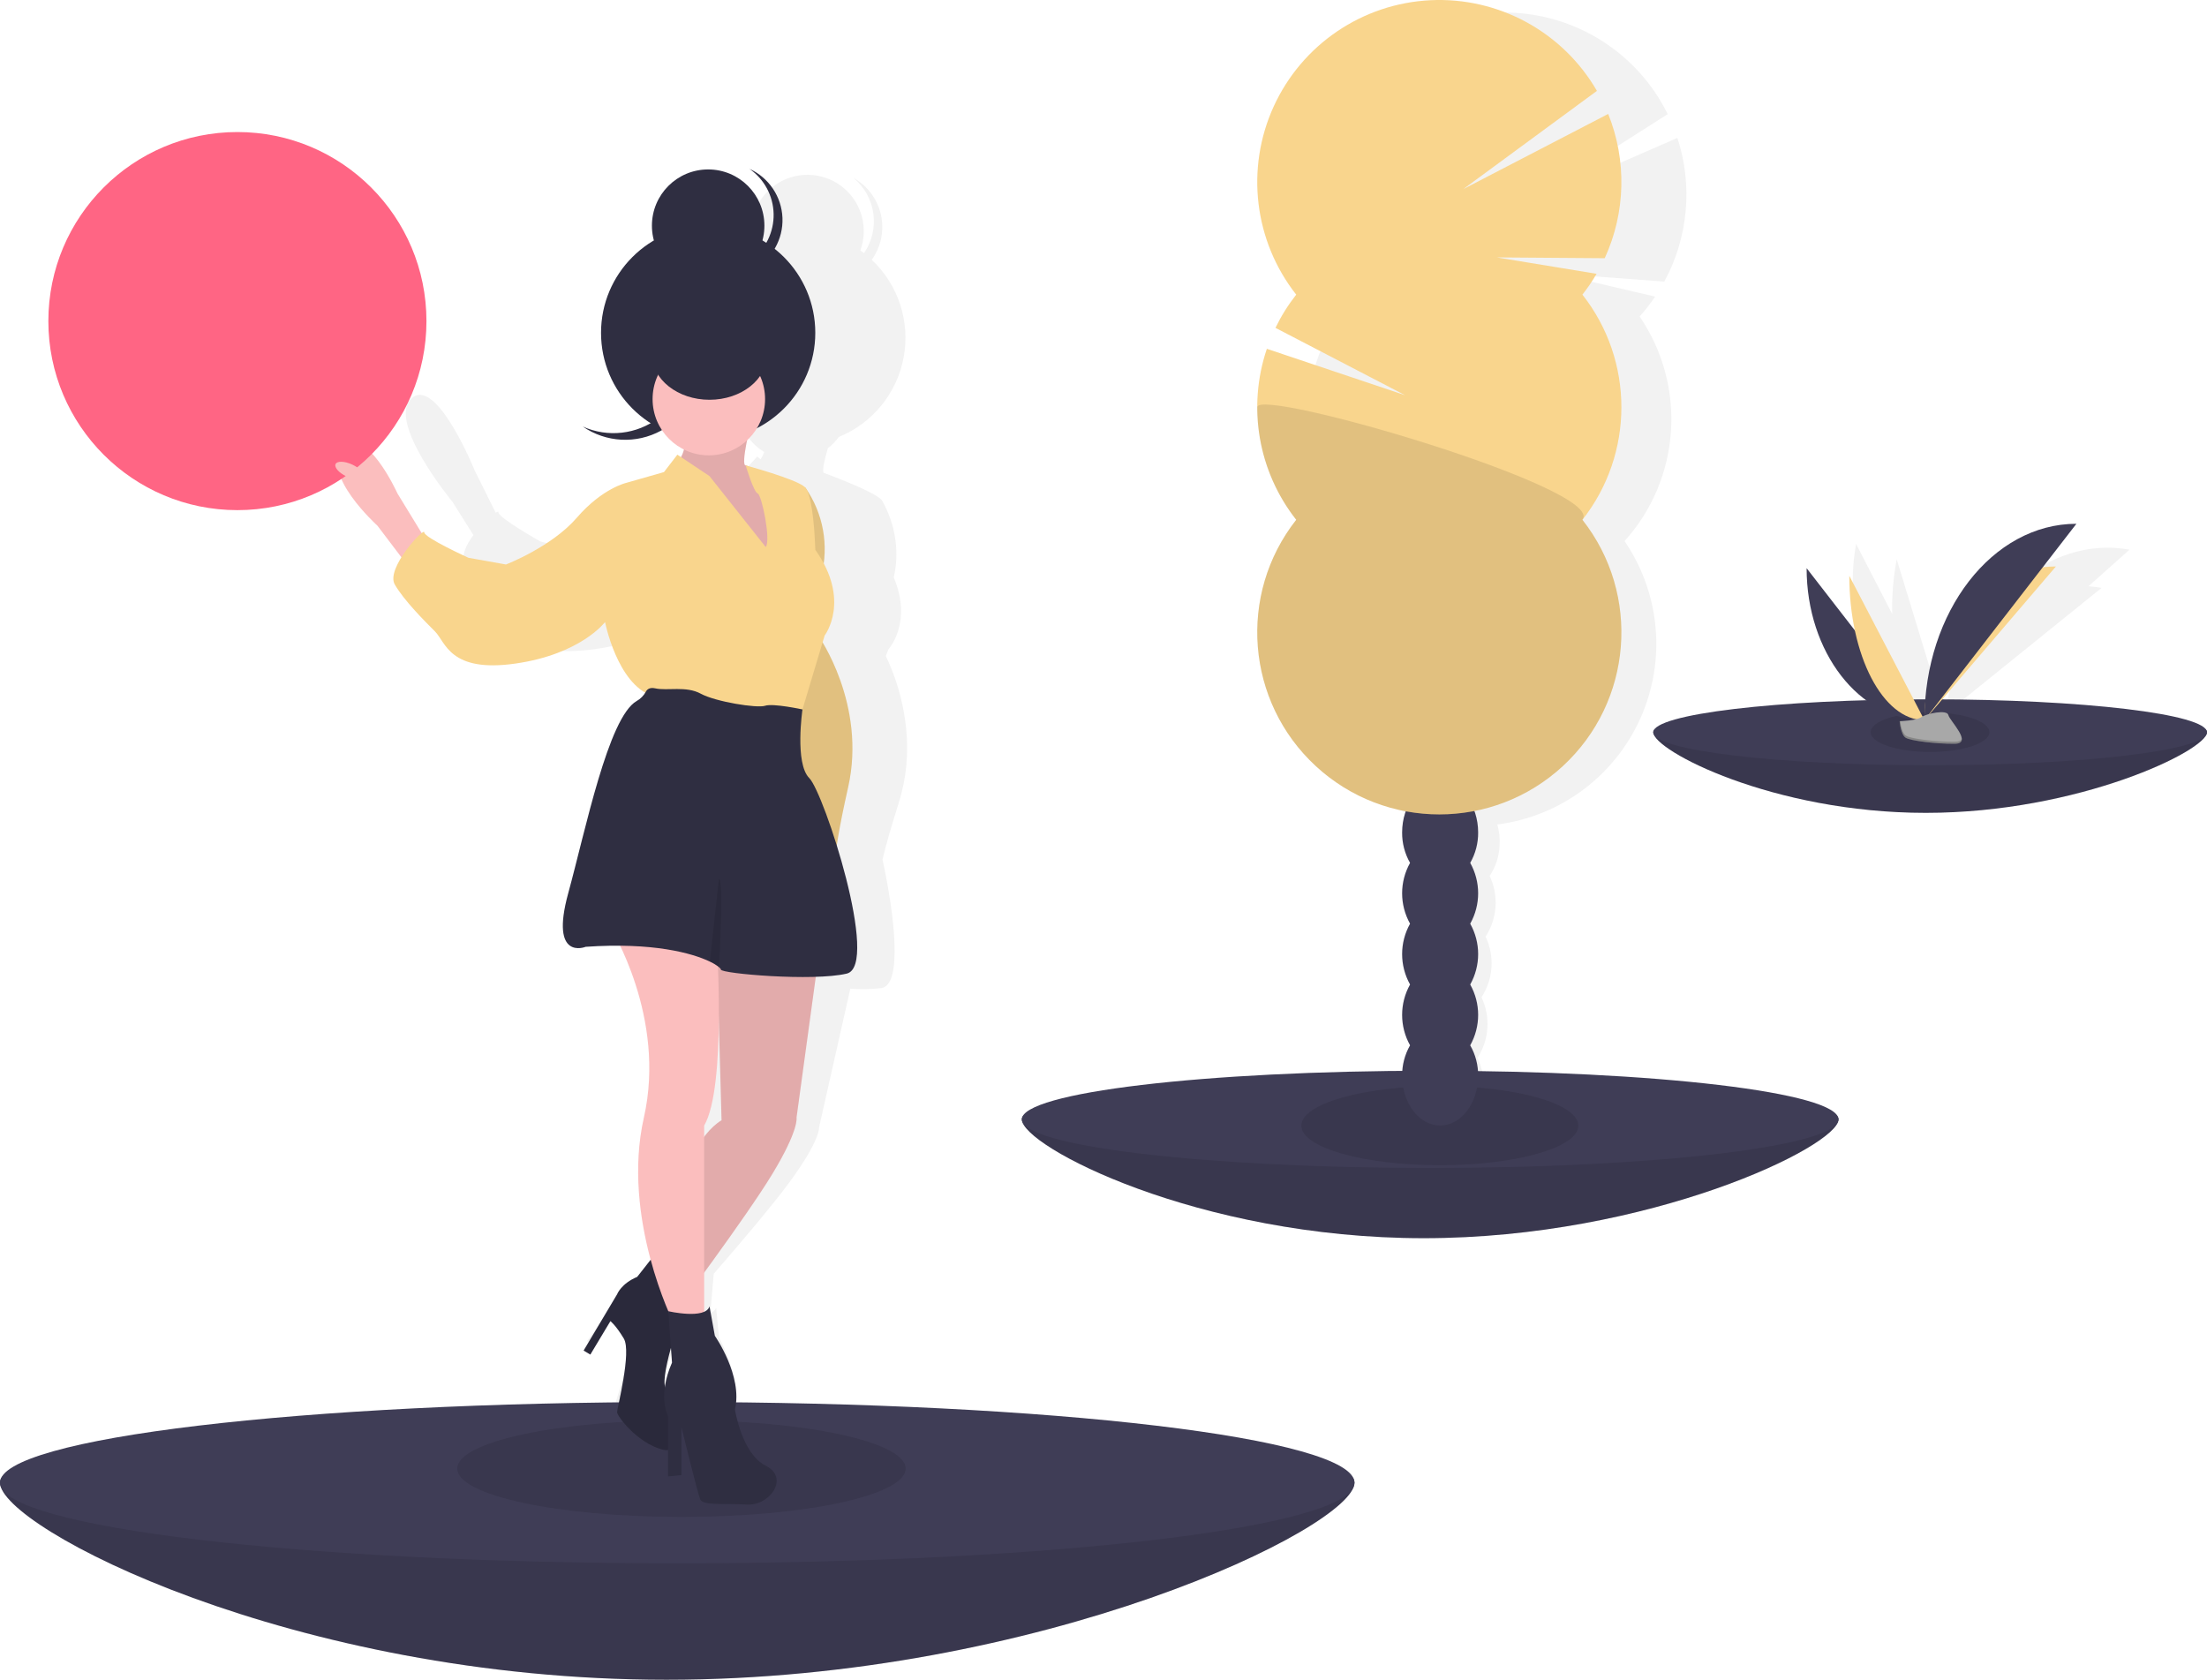
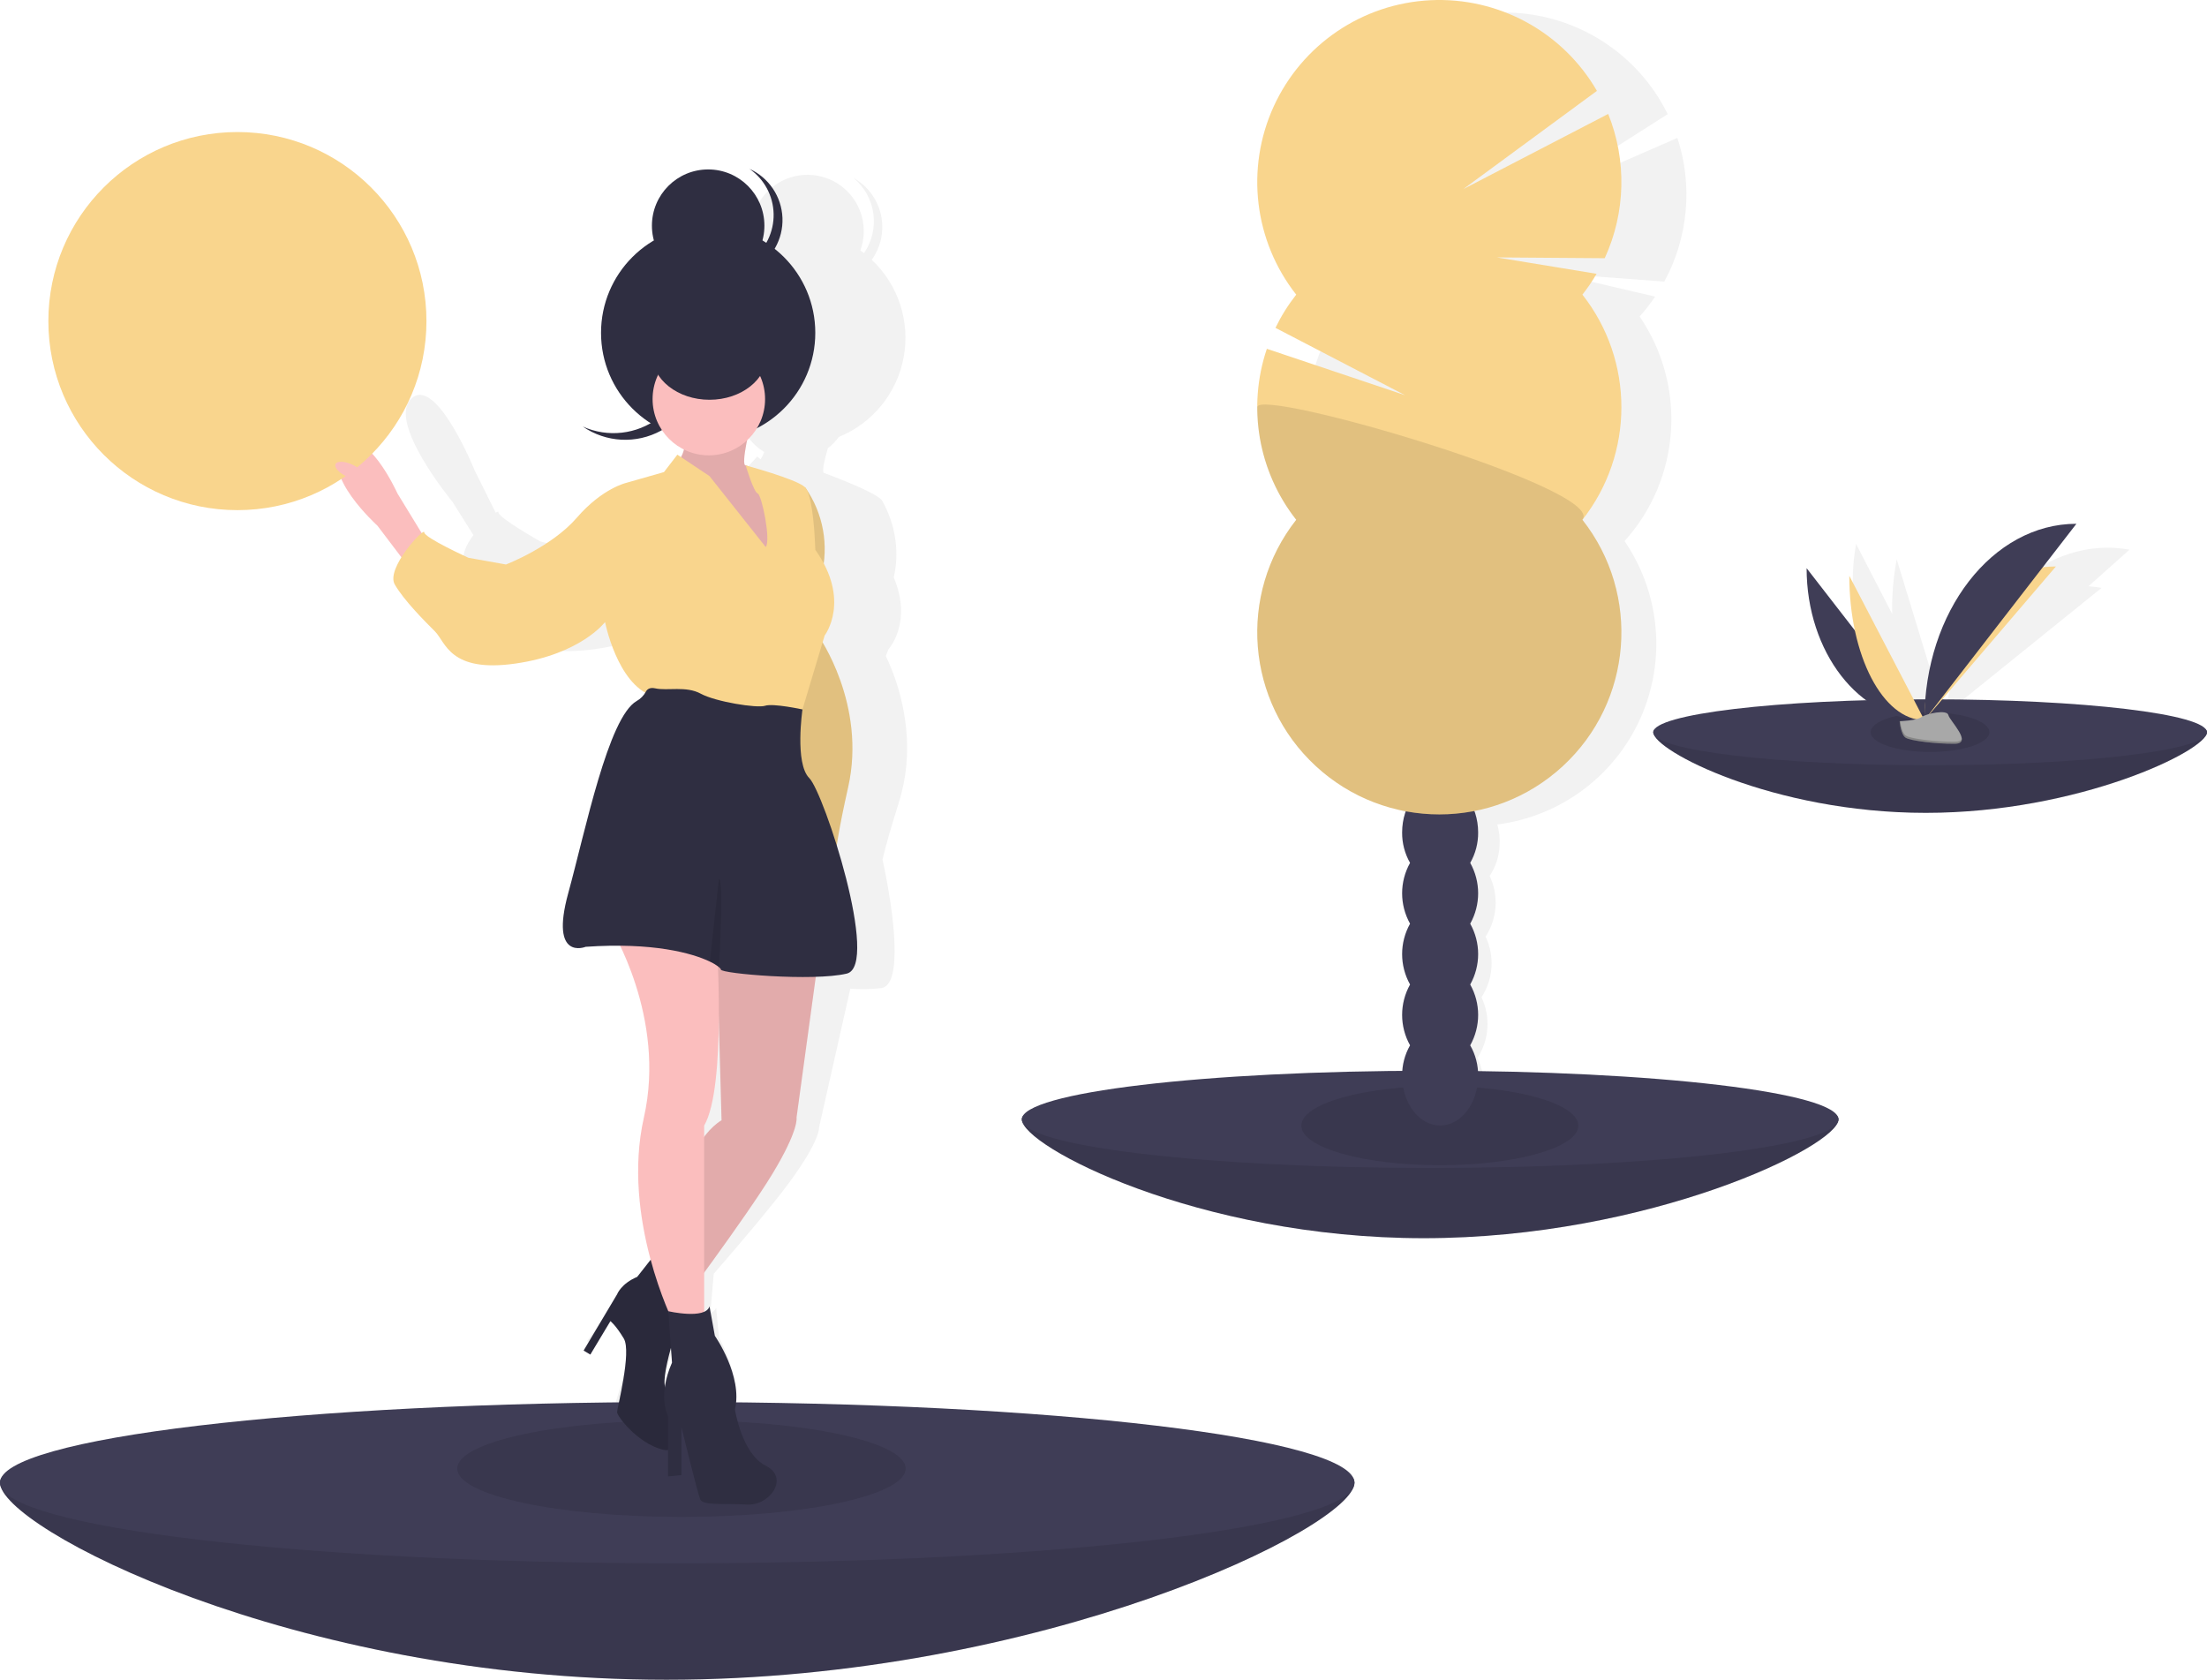
<svg xmlns="http://www.w3.org/2000/svg" width="1004" height="764.131" viewBox="0 0 1004 764.131" role="img" artist="Katerina Limpitsouni" source="https://undraw.co/">
  <path d="M843.884,211.899a83.006,83.006,0,0,0,7.059-9.027l-44.834-10.484,49.004,3.651a82.971,82.971,0,0,0,5.967-65.375l-68.065,29.714L856.667,119.851a82.832,82.832,0,1,0-142.693,83.34,82.876,82.876,0,0,0-10.435,14.439l56.796,34.516-61.334-25.264a82.875,82.875,0,0,0,8.124,78.499,82.838,82.838,0,0,0,40.837,135.658,28.495,28.495,0,0,0-2.277,9.488,27.287,27.287,0,0,0,2.676,14.043,28.315,28.315,0,0,0-1.85,27.604,28.315,28.315,0,0,0-1.85,27.604,28.315,28.315,0,0,0-1.85,27.604,27.288,27.288,0,0,0-4.526,13.561c-.836,12.474,6.21,23.103,15.739,23.742s17.93-8.955,18.766-21.429a27.287,27.287,0,0,0-2.676-14.044,28.315,28.315,0,0,0,1.85-27.604,28.315,28.315,0,0,0,1.85-27.604,28.315,28.315,0,0,0,1.85-27.604,27.286,27.286,0,0,0,4.526-13.561,28.469,28.469,0,0,0-1.028-9.843,82.838,82.838,0,0,0,57.873-128.908,82.837,82.837,0,0,0,6.849-102.19Z" transform="translate(-98 -67.93443)" fill="#f2f2f2" />
  <path d="M934.365,577.138c0,12.213-86.115,54.057-188.707,54.057S562.848,589.351,562.848,577.138s80.218,9.828,182.81,9.828S934.365,564.925,934.365,577.138Z" transform="translate(-98 -67.93443)" fill="#3f3d56" />
  <path d="M934.365,577.138c0,12.213-86.115,54.057-188.707,54.057S562.848,589.351,562.848,577.138s80.218,9.828,182.81,9.828S934.365,564.925,934.365,577.138Z" transform="translate(-98 -67.93443)" opacity="0.1" />
  <ellipse cx="650.606" cy="509.203" rx="185.758" ry="22.114" fill="#3f3d56" />
  <ellipse cx="655" cy="512.066" rx="63" ry="18" opacity="0.1" />
  <path d="M766.822,460.465a27.287,27.287,0,0,0,3.609-13.833c0-12.502-7.742-22.636-17.291-22.636s-17.291,10.134-17.291,22.636a27.287,27.287,0,0,0,3.609,13.833,28.315,28.315,0,0,0,0,27.666,28.315,28.315,0,0,0,0,27.666,28.315,28.315,0,0,0,0,27.666,27.288,27.288,0,0,0-3.609,13.833c0,12.502,7.742,22.636,17.291,22.636s17.291-10.134,17.291-22.636a27.287,27.287,0,0,0-3.609-13.833,28.315,28.315,0,0,0,0-27.666,28.315,28.315,0,0,0,0-27.666,28.315,28.315,0,0,0,0-27.666Z" transform="translate(-98 -67.93443)" fill="#3f3d56" />
  <ellipse cx="655.14" cy="351.031" rx="17.291" ry="22.636" fill="#3f3d56" />
  <ellipse cx="655.14" cy="323.365" rx="17.291" ry="22.636" fill="#3f3d56" />
  <path d="M817.87,201.97a83.013,83.013,0,0,0,6.44-9.479l-45.435-7.462,49.139.365a82.971,82.971,0,0,0,1.582-65.628L763.67,153.966,824.469,109.274A82.832,82.832,0,1,0,687.669,201.97a82.874,82.874,0,0,0-9.446,15.105l58.977,30.641L674.314,226.61a82.875,82.875,0,0,0,13.355,77.78,82.826,82.826,0,1,0,130.202,0,82.837,82.837,0,0,0,0-102.419Z" transform="translate(-98 -67.93443)" fill="#f9d58d" />
  <path d="M669.943,253.18a82.471,82.471,0,0,0,17.725,51.21,82.826,82.826,0,1,0,130.202,0C828.972,290.297,669.943,243.884,669.943,253.18Z" transform="translate(-98 -67.93443)" opacity="0.1" />
  <path d="M1048.083,334.63l18.655-16.636c-37.035-6.89-74.203,25.691-83.902,73.122a9.628,9.628,0,0,0-.957.238l-21.036-68.995a119.971,119.971,0,0,0-2.052,24.901l-16.406-31.858c-6.63,35.637,9.156,68.75,35.657,76.687a45.362,45.362,0,0,1-6.613-.475c-.101-.015-.17-.025-.17-.025a21.248,21.248,0,0,0,.15,5.277,4.733,4.733,0,0,0,1.195,2.625c.81.726,3.091,1.728,6.081,2.763q.345.119.702.239c1.904.639,4.055,1.283,6.274,1.876,2.774.741,5.654,1.401,8.295,1.871.287.051.55.083.798.103.08.007.15.005.226.009.161.007.318.012.462.006.079-.003.151-.012.225-.019a3.478,3.478,0,0,0,.361-.051c.067-.014.13-.03.192-.047a2.312,2.312,0,0,0,.297-.105c.051-.022.103-.044.15-.069a1.756,1.756,0,0,0,.254-.168c.032-.025.069-.048.098-.075a1.603,1.603,0,0,0,.244-.28c.007-.01.016-.018.022-.028a1.82,1.82,0,0,0,.191-.387c.003-.009.005-.019.008-.028a2.416,2.416,0,0,0,.099-.404c.002-.009.005-.017.007-.027l-.004.005c.482-3.181-3.974-9.911-4.031-11.816-.055-1.823-4.525-2.313-8.176-2.066l68.644-55.413A51.967,51.967,0,0,0,1048.083,334.63Z" transform="translate(-98 -67.93443)" fill="#f2f2f2" />
  <path d="M1102,401.052c0,8.281-58.39,36.653-127.952,36.653s-123.954-28.372-123.954-36.653,54.392,6.664,123.954,6.664S1102,392.771,1102,401.052Z" transform="translate(-98 -67.93443)" fill="#3f3d56" />
  <path d="M1102,401.052c0,8.281-58.39,36.653-127.952,36.653s-123.954-28.372-123.954-36.653,54.392,6.664,123.954,6.664S1102,392.771,1102,401.052Z" transform="translate(-98 -67.93443)" opacity="0.1" />
  <ellipse cx="878.047" cy="333.118" rx="125.953" ry="14.994" fill="#3f3d56" />
  <ellipse cx="878" cy="333.066" rx="27" ry="9" opacity="0.1" />
  <path d="M919.86,326.404c0,38.212,23.972,69.133,53.597,69.133" transform="translate(-98 -67.93443)" fill="#3f3d56" />
  <path d="M973.457,395.537c0-38.641,26.752-69.91,59.811-69.91" transform="translate(-98 -67.93443)" fill="#f9d58d" />
  <path d="M939.279,329.868c0,36.297,15.287,65.669,34.178,65.669" transform="translate(-98 -67.93443)" fill="#f9d58d" />
  <path d="M973.457,395.537c0-49.375,30.921-89.329,69.133-89.329" transform="translate(-98 -67.93443)" fill="#3f3d56" />
  <path d="M962.181,396.024s7.601-.234,9.892-1.865,11.692-3.579,12.261-.963,11.423,13.011,2.841,13.081-19.94-1.337-22.226-2.729S962.181,396.024,962.181,396.024Z" transform="translate(-98 -67.93443)" fill="#a8a8a8" />
  <path d="M987.328,405.366c-8.581.069-19.94-1.337-22.226-2.729-1.741-1.061-2.435-4.866-2.667-6.622-.161.007-.254.01-.254.01s.481,6.13,2.768,7.523,13.644,2.799,22.226,2.729c2.477-.02,3.333-.901,3.286-2.207C990.117,404.859,989.172,405.351,987.328,405.366Z" transform="translate(-98 -67.93443)" opacity="0.2" />
  <path d="M303.741,296.084l9.641,15.271c-3.228,4.319-5.519,9.01-4.049,12.114,3.621,7.649,11.942,17.537,16.379,22.811s5.056,19.39,35.162,17.702,42.285-15.314,42.285-15.314,2.668,24.718,15.467,33.564a10.664,10.664,0,0,1-4.224,3.454c-13.524,6.314-28.285,56.746-38.515,84.45-11.162,30.223,5.8,24.957,5.8,24.957,5.681.094,10.903.394,15.693.849,5.573,14.757,14.413,46.311,4.046,78.809-7.25,22.728-5.725,46.683-2.484,64.726l-6.769,7.239c-7.544,2.408-9.783,7.106-9.783,7.106l-17.368,24.185,2.878,2.082,10.41-14.39s2.271,2.03,5.39,8.413-5.752,31.3-5.909,33.12,7.902,14.744,19.173,18.771a5.815,5.815,0,0,0,2.414.365l-1.032,11.982,6.122-.084,1.881-21.85s4.723,30.367,5.676,33.506c.953,3.139,10.768,2.761,21.034,4.257s20.467-10.467,10.012-16.87-11.765-26.693-11.765-26.693c4.948-14.86-6.23-34.166-6.23-34.166L423.798,662.89a4.033,4.033,0,0,1-2.64,2.259L422.686,647.403c11.667-13.419,26.916-31.332,34.812-42.144,13.863-18.984,13.119-24.551,13.119-24.551L484.829,517.685a75.196,75.196,0,0,0,14.166-.264c9.619-1.45,6.03-33.046.468-58.521,1.459-6.035,3.768-14.341,7.4-25.76a80.6,80.6,0,0,0,3.43-16.911c2.197-23.252-5.834-42.695-9.326-49.874l1.208-3.048s11.107-12.129,2.414-32.655a47.275,47.275,0,0,0,1.029-6.592,49.343,49.343,0,0,0-6.23-28.189c-.058-.1-.116-.201-.177-.29l-.063-.099-.017-.001a3.229,3.229,0,0,0-.26-.328c-3.531-3.596-21.54-10.403-25.207-11.766a1.751,1.751,0,0,0-.662-.245c-1.35-.116.069-6.043,1.595-11.283a25.7,25.7,0,0,0,4.995-5.148,48.717,48.717,0,0,0,14.99-80.591,25.597,25.597,0,0,0-8.298-37.232,25.594,25.594,0,0,1,4.761,34.202q-.819-.637-1.665-1.24a25.586,25.586,0,1,0-49.194-4.235,48.723,48.723,0,0,0-8.595,82.693,33.955,33.955,0,0,1-30.912-1.137,33.972,33.972,0,0,0,35.753,4.735,25.693,25.693,0,0,0,9.23,9.654,15.207,15.207,0,0,1-1.641,3.305l-1.556-1.243-6.749,7.368-17.412,3.392s-11.134,1.487-23.815,13.847-33.997,18.474-33.997,18.474L343.759,314.204s-19.245-10.829-19.036-13.256c.033-.387-.429-.269-1.21.226l-9.413-18.872S296.462,238.594,285.151,249.237,303.741,296.084,303.741,296.084Zm124.249,289.707.435-5.048c5.707-8.06,8.908-27.937,10.695-46.361l-2.595,44.612A30.102,30.102,0,0,0,427.99,585.792Zm-23.289,94.376-.092,6.751a41.601,41.601,0,0,0-4.117,10.517C399.96,694.21,402.185,686.962,404.702,680.167Z" transform="translate(-98 -67.93443)" fill="#f2f2f2" />
  <path d="M714.173,742.411c0,20.256-142.825,89.655-312.977,89.655S98,762.667,98,742.411s133.045,16.301,303.196,16.301S714.173,722.155,714.173,742.411Z" transform="translate(-98 -67.93443)" fill="#3f3d56" />
  <path d="M714.173,742.411c0,20.256-142.825,89.655-312.977,89.655S98,762.667,98,742.411s133.045,16.301,303.196,16.301S714.173,722.155,714.173,742.411Z" transform="translate(-98 -67.93443)" opacity="0.1" />
  <ellipse cx="308.087" cy="674.476" rx="308.087" ry="36.677" fill="#3f3d56" />
  <ellipse cx="310" cy="668.066" rx="102" ry="22" opacity="0.1" />
  <path d="M397.616,258.051a33.943,33.943,0,0,0-1.203-54.92,33.943,33.943,0,1,1-33.313,58.831A33.933,33.933,0,0,0,397.616,258.051Z" transform="translate(-98 -67.93443)" fill="#2f2e41" />
  <path d="M458.838,289.693h5.483a48.809,48.809,0,0,1,7.31,40.206c-6.092,23.149-1.218,27.413-1.218,27.413s21.931,31.069,13.402,68.838-6.092,42.034-6.092,42.034l-15.23-30.459-8.529-80.413Z" transform="translate(-98 -67.93443)" fill="#f9d58d" />
  <path d="M458.838,289.725h5.483a48.809,48.809,0,0,1,7.31,40.206c-6.092,23.149-1.218,27.413-1.218,27.413s21.931,31.069,13.402,68.838-6.092,42.034-6.092,42.034l-15.23-30.459-8.529-80.413Z" transform="translate(-98 -67.93443)" opacity="0.1" />
  <circle cx="322.154" cy="151.398" r="48.735" fill="#2f2e41" />
  <path d="M439.648,260.148s-4.873,19.494-2.437,19.494S448.177,289.998,448.177,289.998l5.483,20.103-4.264,14.62-14.62-3.046-18.276-20.103-5.483-5.483-4.873-17.666s6.092-7.31,1.828-13.402S439.648,260.148,439.648,260.148Z" transform="translate(-98 -67.93443)" fill="#fbbebe" />
  <path d="M439.648,260.148s-4.873,19.494-2.437,19.494S448.177,289.998,448.177,289.998l5.483,20.103-4.264,14.62-14.62-3.046-18.276-20.103-5.483-5.483-4.873-17.666s6.092-7.31,1.828-13.402S439.648,260.148,439.648,260.148Z" transform="translate(-98 -67.93443)" opacity="0.1" />
  <path d="M292.225,314.366l-13.402-21.931S264.356,260.425,254,272s15.685,35.055,15.685,35.055l13.402,17.666Z" transform="translate(-98 -67.93443)" fill="#fbbebe" />
  <path d="M470.108,505.041l-9.747,71.275s1.218,5.483-10.965,25.586-45.08,63.965-45.08,63.965l-9.747-18.276s11.575-57.873,31.678-70.056l-2.437-87.723Z" transform="translate(-98 -67.93443)" fill="#fbbebe" />
  <path d="M470.108,505.041l-9.747,71.275s1.218,5.483-10.965,25.586-45.08,63.965-45.08,63.965l-9.747-18.276s11.575-57.873,31.678-70.056l-2.437-87.723Z" transform="translate(-98 -67.93443)" opacity="0.1" />
  <path d="M394.569,640.28l13.402,25.586s-10.965,31.069-6.701,34.114,9.747,30.459-1.828,27.413-20.712-15.23-20.712-17.057,6.701-27.413,3.046-33.505-6.092-7.919-6.092-7.919l-9.138,15.23L363.5,682.314l15.23-25.586s1.828-4.873,9.138-7.919Z" transform="translate(-98 -67.93443)" fill="#2f2e41" />
  <path d="M394.569,640.28l13.402,25.586s-10.965,31.069-6.701,34.114,9.747,30.459-1.828,27.413-20.712-15.23-20.712-17.057,6.701-27.413,3.046-33.505-6.092-7.919-6.092-7.919l-9.138,15.23L363.5,682.314l15.23-25.586s1.828-4.873,9.138-7.919Z" transform="translate(-98 -67.93443)" opacity="0.1" />
  <path d="M423.952,494.929s4.731,67.376-5.625,85.042v87.723l-14.011,1.828s-23.758-47.517-13.402-93.206-15.23-86.505-15.23-86.505Z" transform="translate(-98 -67.93443)" fill="#fbbebe" />
  <circle cx="322.459" cy="181.553" r="25.586" fill="#fbbebe" />
  <path d="M446.349,316.802l-25.586-32.287-14.62-9.747-6.092,7.919-17.057,4.873s-10.965,2.437-22.54,15.839-32.287,21.322-32.287,21.322L311.11,321.676s-20.103-9.138-20.103-11.575-17.666,16.448-13.402,23.758,13.402,16.448,18.276,21.322,6.701,18.885,36.551,14.62S373.247,350.917,373.247,350.917s5.483,28.023,21.322,33.505,67.62,9.138,67.62,9.138l10.965-36.551s12.184-15.839-4.264-38.988c0,0-.316-12.947-2.084-21.562-.688-3.351-1.595-6.046-2.789-7.07-4.264-3.655-26.804-9.747-26.804-9.747s3.655,12.184,5.483,12.793S448.786,313.756,446.349,316.802Z" transform="translate(-98 -67.93443)" fill="#f9d58d" />
  <path d="M364.414,498.645c30.679-2.132,48.54,2.894,56.508,6.725a20.2,20.2,0,0,1,4.155,2.522c.585.493.865.877.865,1.109,0,1.828,42.034,5.483,57.264,1.828S472.849,428.588,466.148,421.887s-3.089-31.227-3.089-31.227-13.359-2.888-17.015-1.669-22.54-1.828-29.241-5.483-15.23-1.218-20.712-2.437c-2.449-.542-3.686.372-4.301,1.553a10.534,10.534,0,0,1-4.167,4.209c-12.933,7.45-23.314,58.963-31.13,87.443C347.966,505.346,364.414,498.645,364.414,498.645Z" transform="translate(-98 -67.93443)" fill="#2f2e41" />
  <path d="M420.764,662.211l2.437,13.402s12.793,18.276,9.138,33.505c0,0,3.046,20.103,14.011,25.586s1.828,18.276-8.529,17.666-20.103.609-21.322-2.437-8.529-32.896-8.529-32.896v21.931l-6.092.609V712.164s-4.873-9.138,1.828-24.367l-1.691-23.377S418.936,668.303,420.764,662.211Z" transform="translate(-98 -67.93443)" fill="#2f2e41" />
  <circle cx="322.154" cy="102.663" r="25.586" fill="#2f2e41" />
  <path d="M439.836,186.144a25.588,25.588,0,0,0-.907-41.401,25.588,25.588,0,1,1-25.113,44.35A25.581,25.581,0,0,0,439.836,186.144Z" transform="translate(-98 -67.93443)" fill="#2f2e41" />
  <ellipse cx="322.764" cy="161.145" rx="26.195" ry="20.712" fill="#2f2e41" />
  <path d="M420.922,505.37a20.2,20.2,0,0,1,4.155,2.522c.323-5.757,2.187-40.572-.049-40.011Z" transform="translate(-98 -67.93443)" opacity="0.1" />
-   <circle cx="108" cy="146.066" r="86" fill="#ff6584" />
+   <circle cx="108" cy="146.066" r="86" fill="#f9d58d" />
  <ellipse cx="257" cy="282" rx="3" ry="7" transform="translate(-204.994 328.4395) rotate(-65.09932)" fill="#fbbebe" />
</svg>
